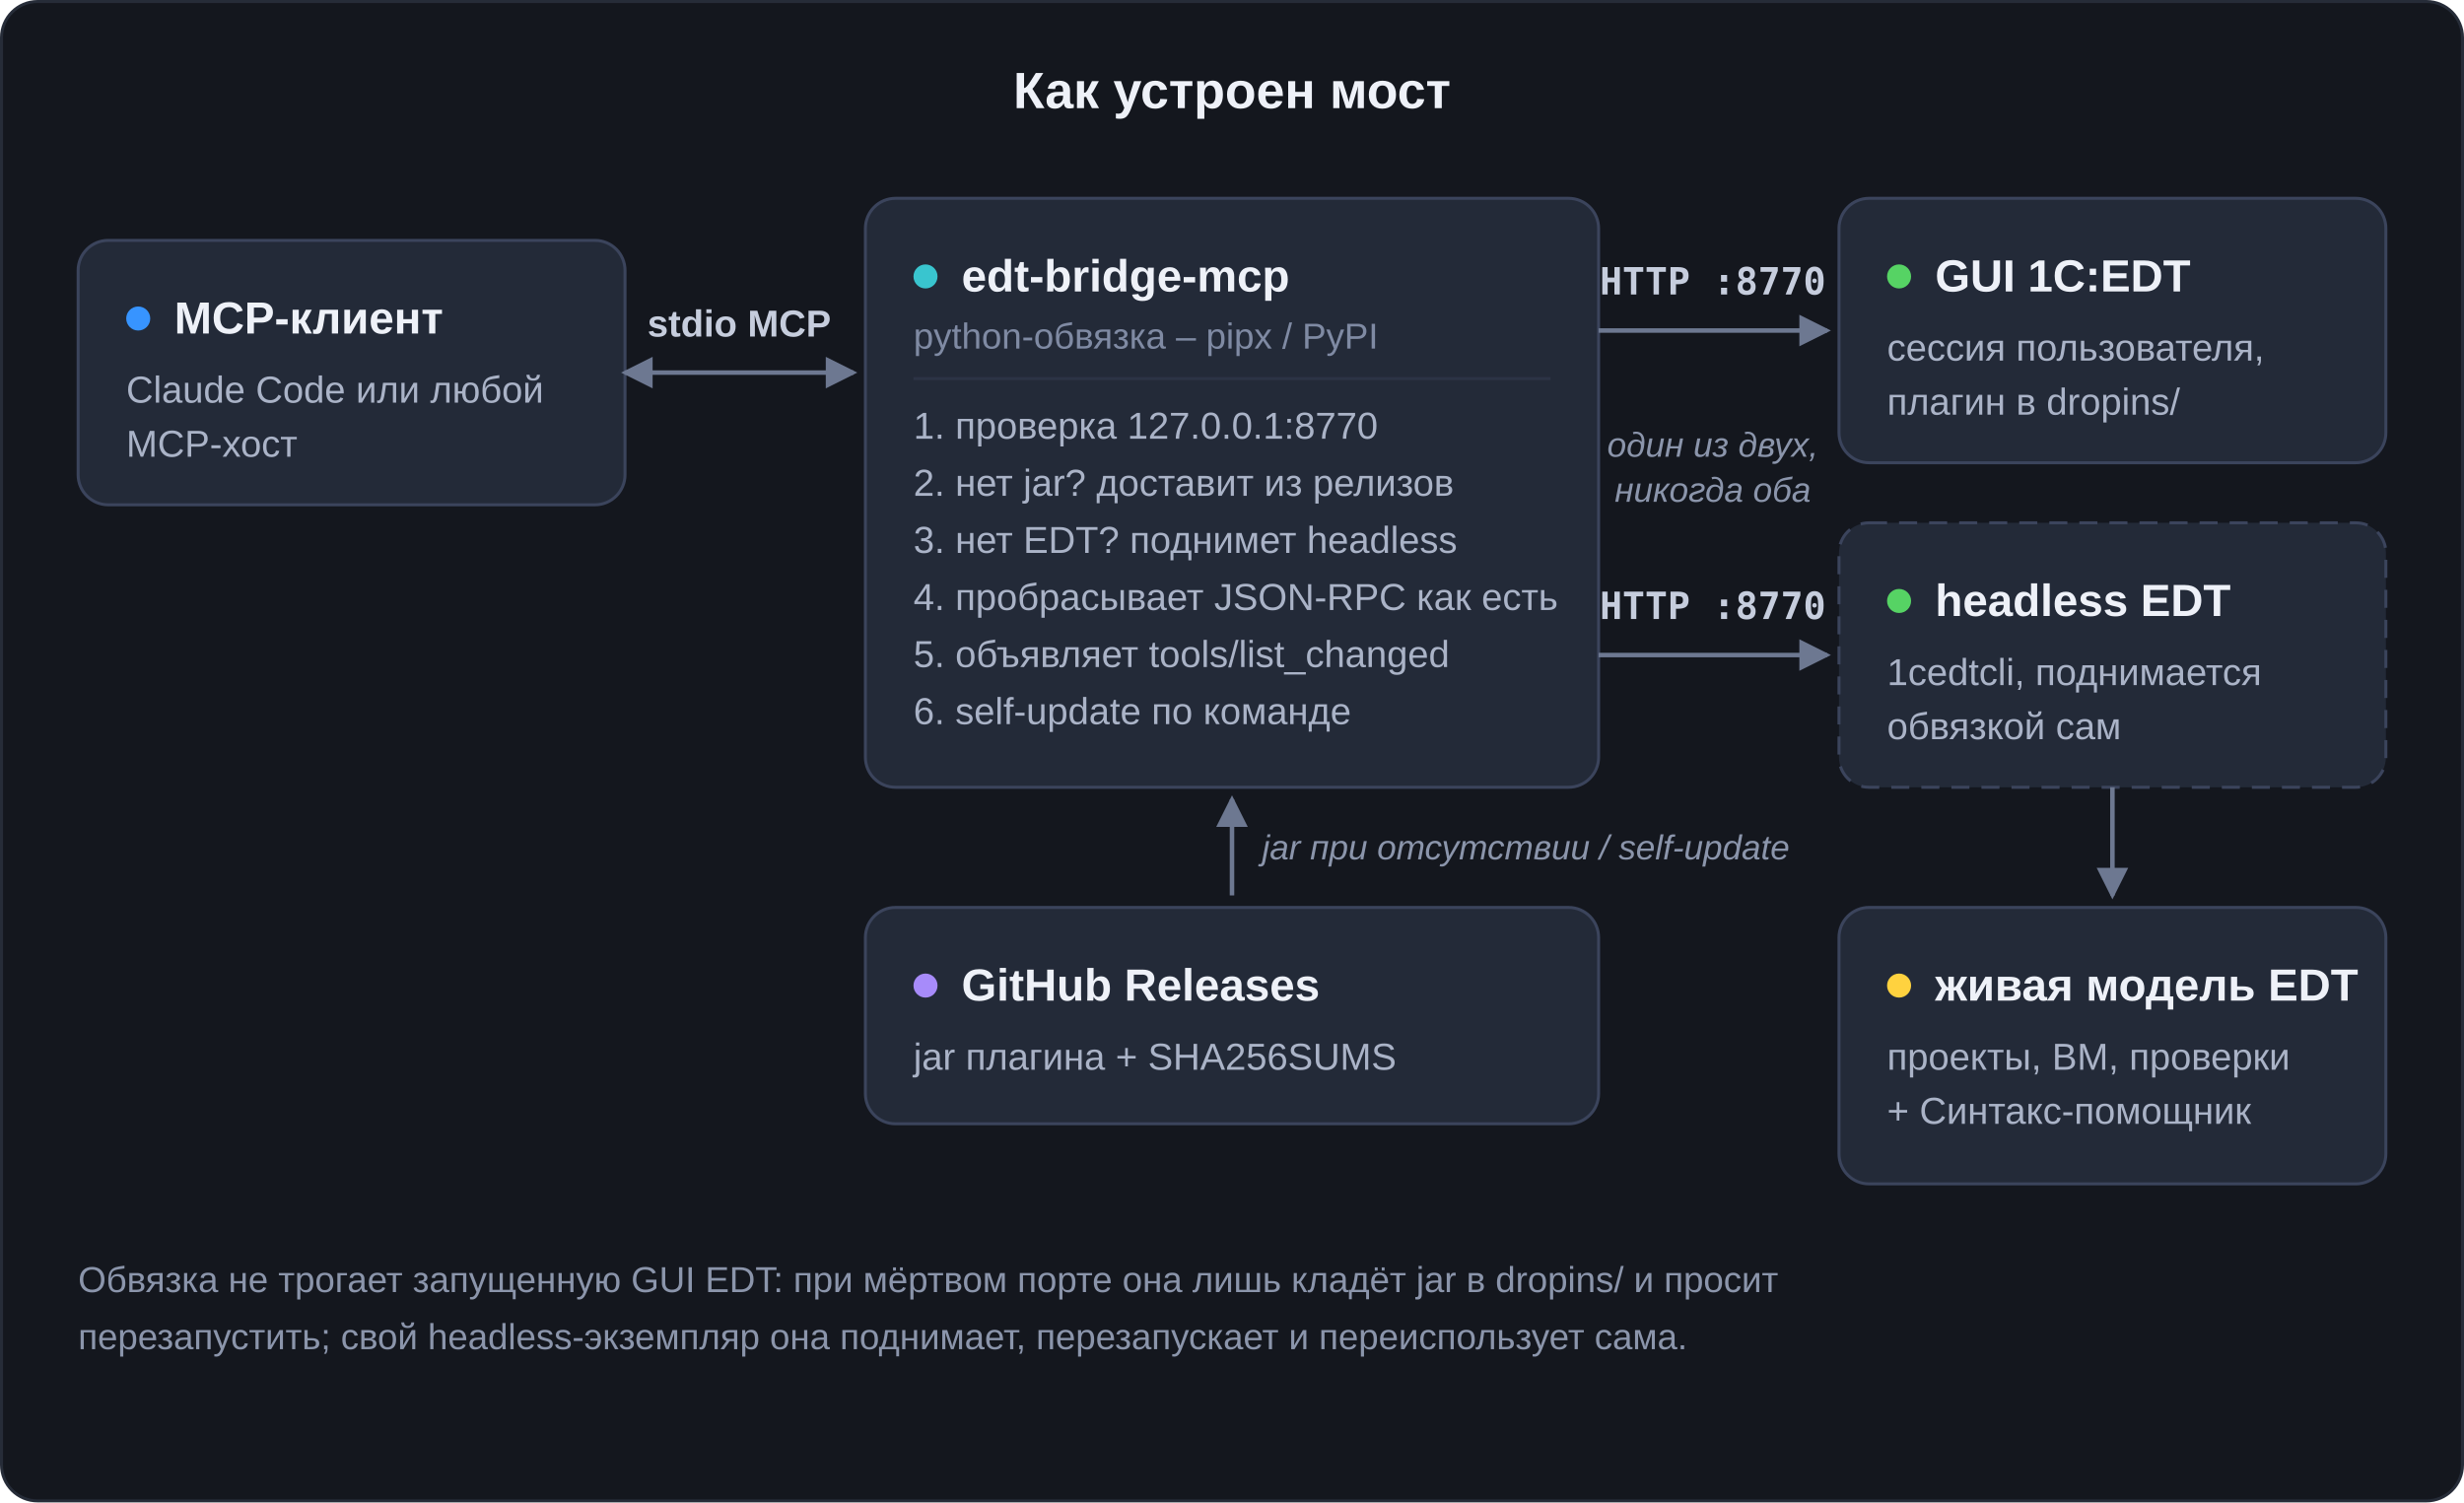
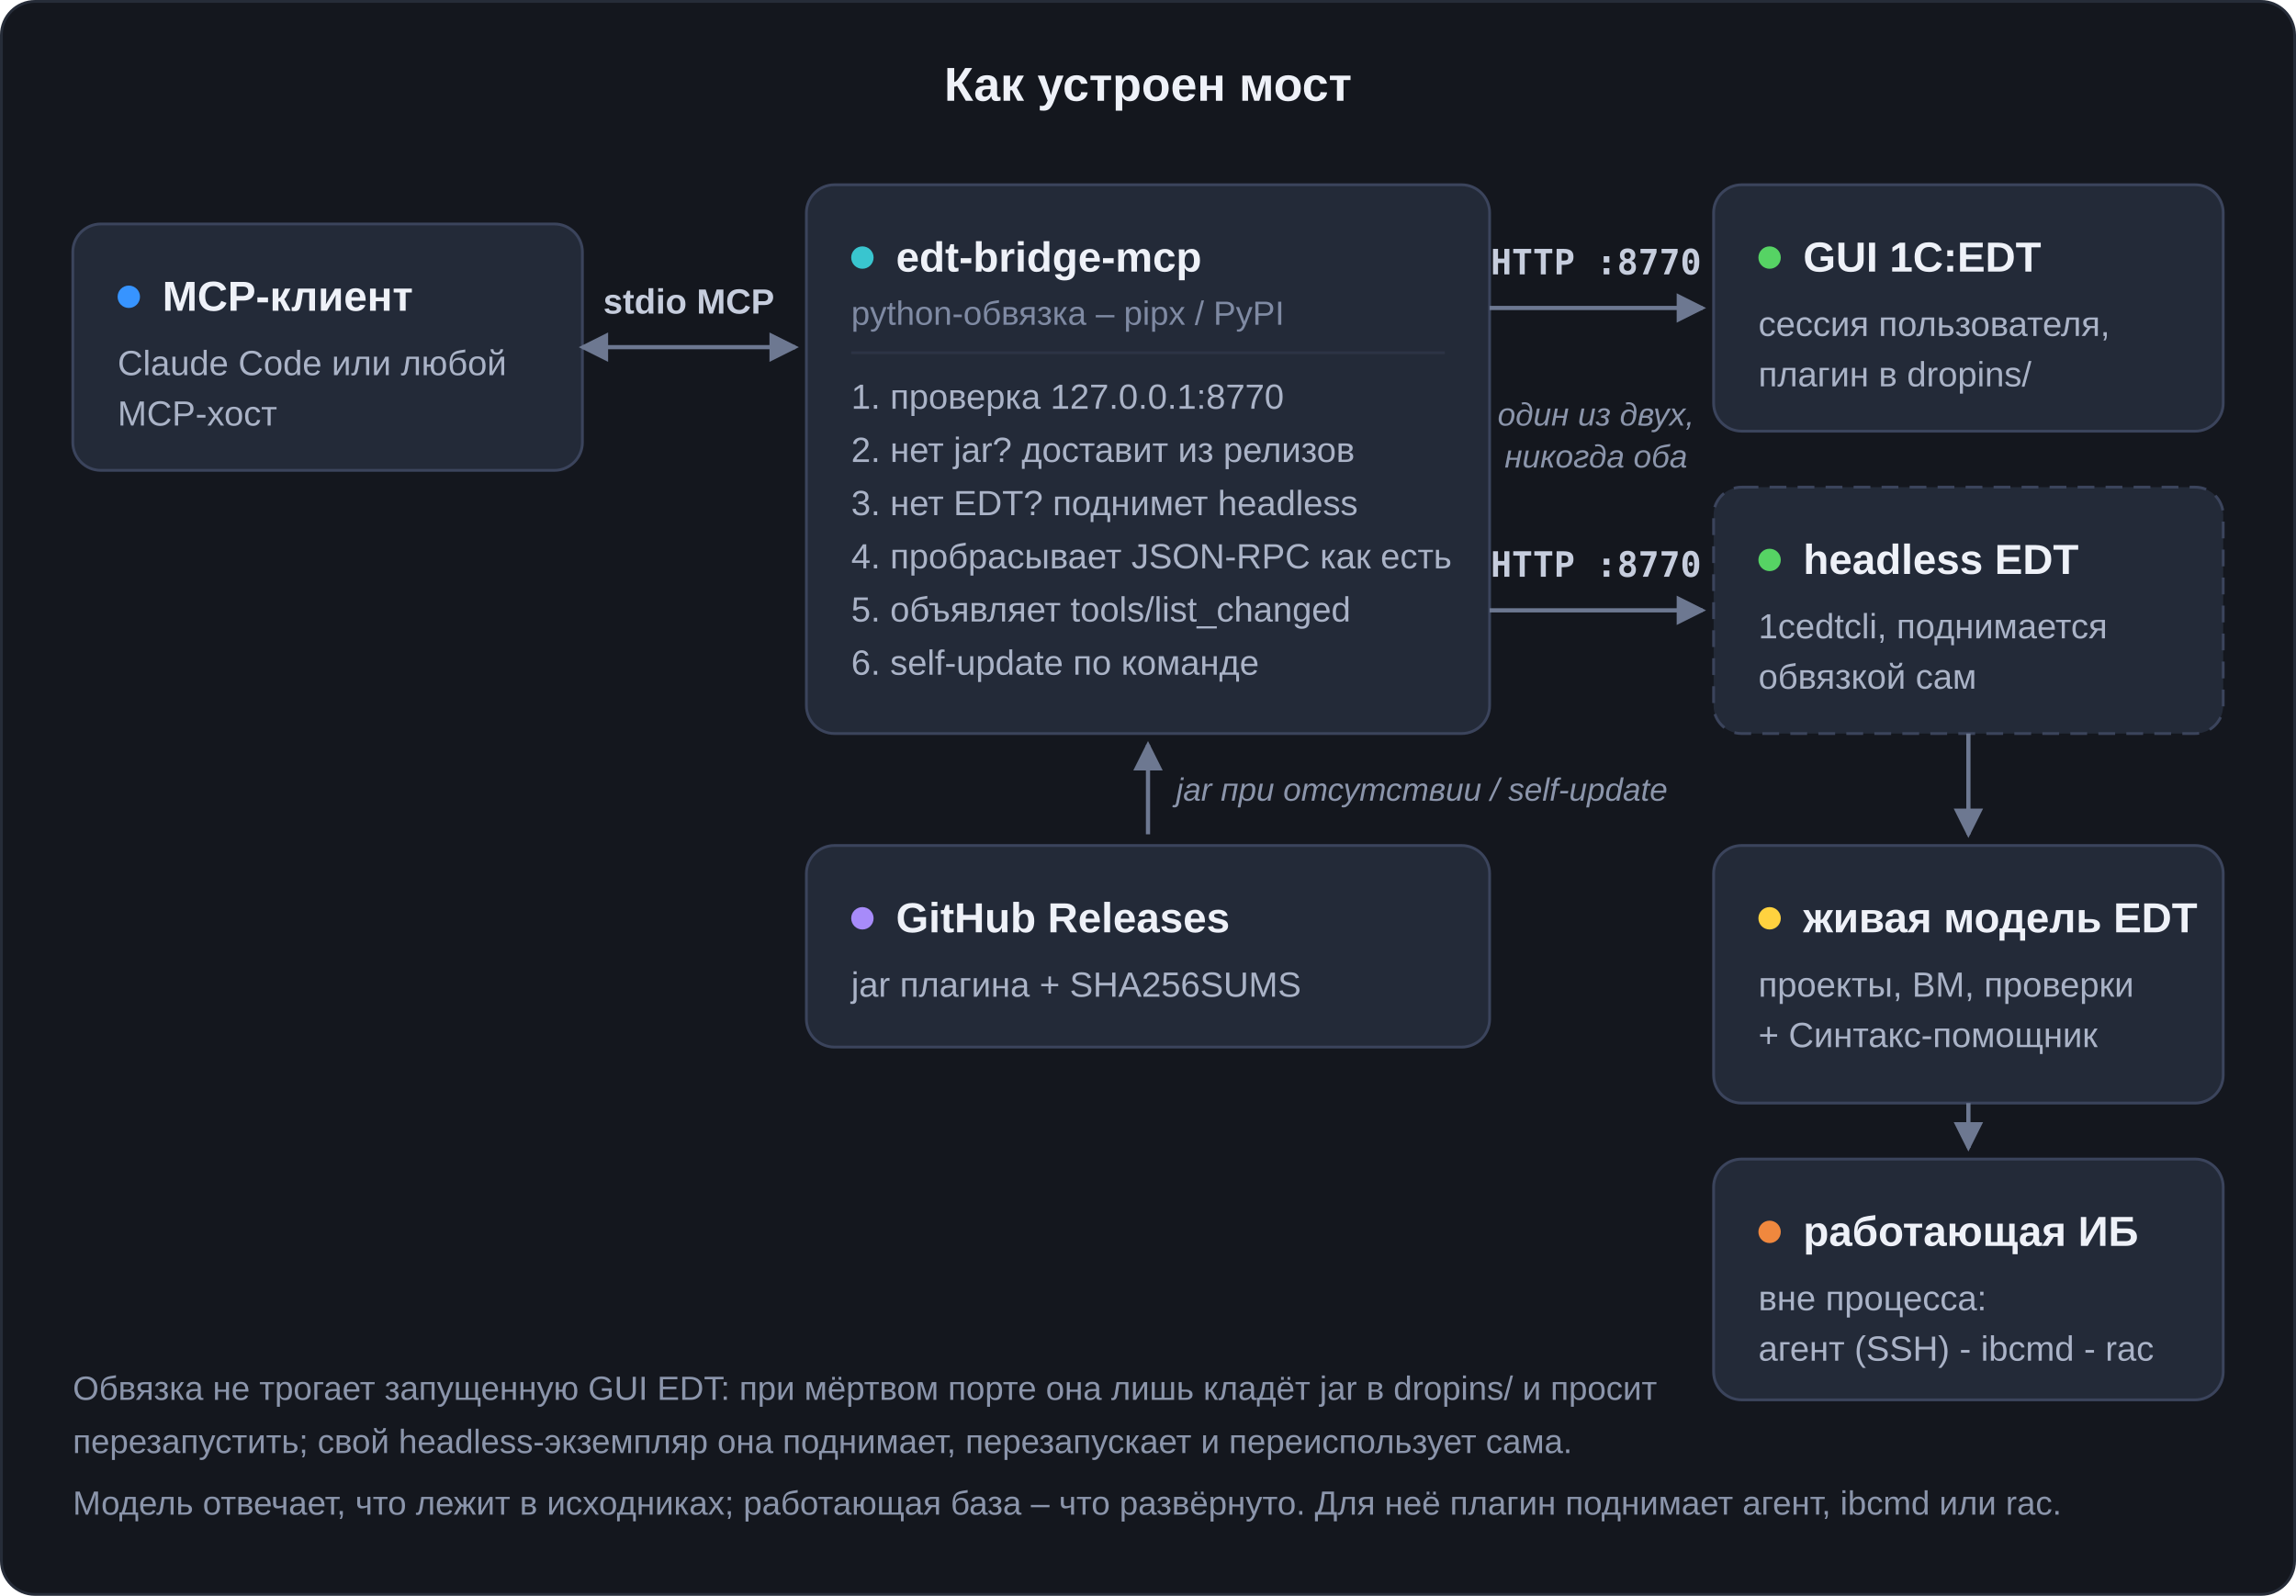
- <svg xmlns="http://www.w3.org/2000/svg" width="820" height="500" viewBox="0 0 820 500">
+ <svg xmlns="http://www.w3.org/2000/svg" width="820" height="570" viewBox="0 0 820 570">
  <style>
    text { font-family: 'Segoe UI', 'Helvetica Neue', Arial, sans-serif; }
    .mono { font-family: Consolas, 'Cascadia Mono', Menlo, monospace; }
    .title { font-size: 17px; font-weight: 600; fill: #eef1f8; }
    .box-title { font-size: 15px; font-weight: 600; fill: #eef1f8; }
    .box-sub { font-size: 12px; fill: #7f8aa3; }
    .box-body { font-size: 12.5px; fill: #aab3c7; }
    .edge-label { font-size: 12.5px; font-weight: 600; fill: #c6cddd; }
    .edge-sub { font-size: 11.5px; font-style: italic; fill: #8b95ab; }
    .note { font-size: 12px; fill: #8b95ab; }
    .box { fill: #232a38; stroke: #3b445c; }
    .edge { stroke: #6d7891; stroke-width: 1.5; fill: none; }
  </style>
  <defs>
    <marker id="ah" viewBox="0 0 8 8" refX="7" refY="4" markerWidth="7" markerHeight="7" orient="auto-start-reverse">
      <path d="M0,0 L8,4 L0,8 Z" fill="#6d7891" />
    </marker>
  </defs>
-   <rect x="0.5" y="0.5" width="819" height="499" rx="12" fill="#14171e" stroke="#262c38" />
+   <rect x="0.5" y="0.5" width="819" height="569" rx="12" fill="#14171e" stroke="#262c38" />
  <text x="410" y="36" text-anchor="middle" class="title">Как устроен мост</text>
  <rect x="26" y="80" width="182" height="88" rx="10" class="box" />
  <circle cx="46" cy="106" r="4" fill="#3794ff" />
  <text x="58" y="111" class="box-title">MCP-клиент</text>
  <text x="42" y="134" class="box-body">Claude Code или любой</text>
  <text x="42" y="152" class="box-body">MCP-хост</text>
  <rect x="288" y="66" width="244" height="196" rx="10" class="box" />
  <circle cx="308" cy="92" r="4" fill="#39c5cf" />
  <text x="320" y="97" class="box-title">edt-bridge-mcp</text>
  <text x="304" y="116" class="box-sub">python-обвязка – pipx / PyPI</text>
  <line x1="304" y1="126" x2="516" y2="126" stroke="#2c3345" />
  <text x="304" y="146" class="box-body">1. проверка 127.0.0.1:8770</text>
  <text x="304" y="165" class="box-body">2. нет jar? доставит из релизов</text>
  <text x="304" y="184" class="box-body">3. нет EDT? поднимет headless</text>
  <text x="304" y="203" class="box-body">4. пробрасывает JSON-RPC как есть</text>
  <text x="304" y="222" class="box-body">5. объявляет tools/list_changed</text>
  <text x="304" y="241" class="box-body">6. self-update по команде</text>
  <line x1="208" y1="124" x2="284" y2="124" class="edge" marker-start="url(#ah)" marker-end="url(#ah)" />
  <text x="246" y="112" text-anchor="middle" class="edge-label">stdio MCP</text>
  <rect x="612" y="66" width="182" height="88" rx="10" class="box" />
  <circle cx="632" cy="92" r="4" fill="#56d364" />
  <text x="644" y="97" class="box-title">GUI 1C:EDT</text>
  <text x="628" y="120" class="box-body">сессия пользователя,</text>
  <text x="628" y="138" class="box-body">плагин в dropins/</text>
  <rect x="612" y="174" width="182" height="88" rx="10" class="box" stroke-dasharray="6 4" />
  <circle cx="632" cy="200" r="4" fill="#56d364" />
  <text x="644" y="205" class="box-title">headless EDT</text>
  <text x="628" y="228" class="box-body">1cedtcli, поднимается</text>
  <text x="628" y="246" class="box-body">обвязкой сам</text>
  <line x1="532" y1="110" x2="608" y2="110" class="edge" marker-end="url(#ah)" />
  <line x1="532" y1="218" x2="608" y2="218" class="edge" marker-end="url(#ah)" />
  <text x="570" y="98" text-anchor="middle" class="edge-label mono">HTTP :8770</text>
  <text x="570" y="206" text-anchor="middle" class="edge-label mono">HTTP :8770</text>
  <text x="570" y="152" text-anchor="middle" class="edge-sub">один из двух,</text>
  <text x="570" y="167" text-anchor="middle" class="edge-sub">никогда оба</text>
  <rect x="612" y="302" width="182" height="92" rx="10" class="box" />
  <circle cx="632" cy="328" r="4" fill="#ffd23f" />
  <text x="644" y="333" class="box-title">живая модель EDT</text>
  <text x="628" y="356" class="box-body">проекты, BM, проверки</text>
  <text x="628" y="374" class="box-body">+ Синтакс-помощник</text>
  <line x1="703" y1="262" x2="703" y2="298" class="edge" marker-end="url(#ah)" />
+   <rect x="612" y="414" width="182" height="86" rx="10" class="box" />
+   <circle cx="632" cy="440" r="4" fill="#f0883e" />
+   <text x="644" y="445" class="box-title">работающая ИБ</text>
+   <text x="628" y="468" class="box-body">вне процесса:</text>
+   <text x="628" y="486" class="box-body">агент (SSH) - ibcmd - rac</text>
+   <line x1="703" y1="394" x2="703" y2="410" class="edge" marker-end="url(#ah)" />
  <rect x="288" y="302" width="244" height="72" rx="10" class="box" />
  <circle cx="308" cy="328" r="4" fill="#a78bfa" />
  <text x="320" y="333" class="box-title">GitHub Releases</text>
  <text x="304" y="356" class="box-body">jar плагина + SHA256SUMS</text>
  <line x1="410" y1="298" x2="410" y2="266" class="edge" marker-end="url(#ah)" />
  <text x="420" y="286" class="edge-sub">jar при отсутствии / self-update</text>
-   <text x="26" y="430" class="note">Обвязка не трогает запущенную GUI EDT: при мёртвом порте она лишь кладёт jar в dropins/ и просит</text>
-   <text x="26" y="449" class="note">перезапустить; свой headless-экземпляр она поднимает, перезапускает и переиспользует сама.</text>
+   <text x="26" y="500" class="note">Обвязка не трогает запущенную GUI EDT: при мёртвом порте она лишь кладёт jar в dropins/ и просит</text>
+   <text x="26" y="519" class="note">перезапустить; свой headless-экземпляр она поднимает, перезапускает и переиспользует сама.</text>
+   <text x="26" y="541" class="note">Модель отвечает, что лежит в исходниках; работающая база – что развёрнуто. Для неё плагин поднимает агент, ibcmd или rac.</text>
</svg>
